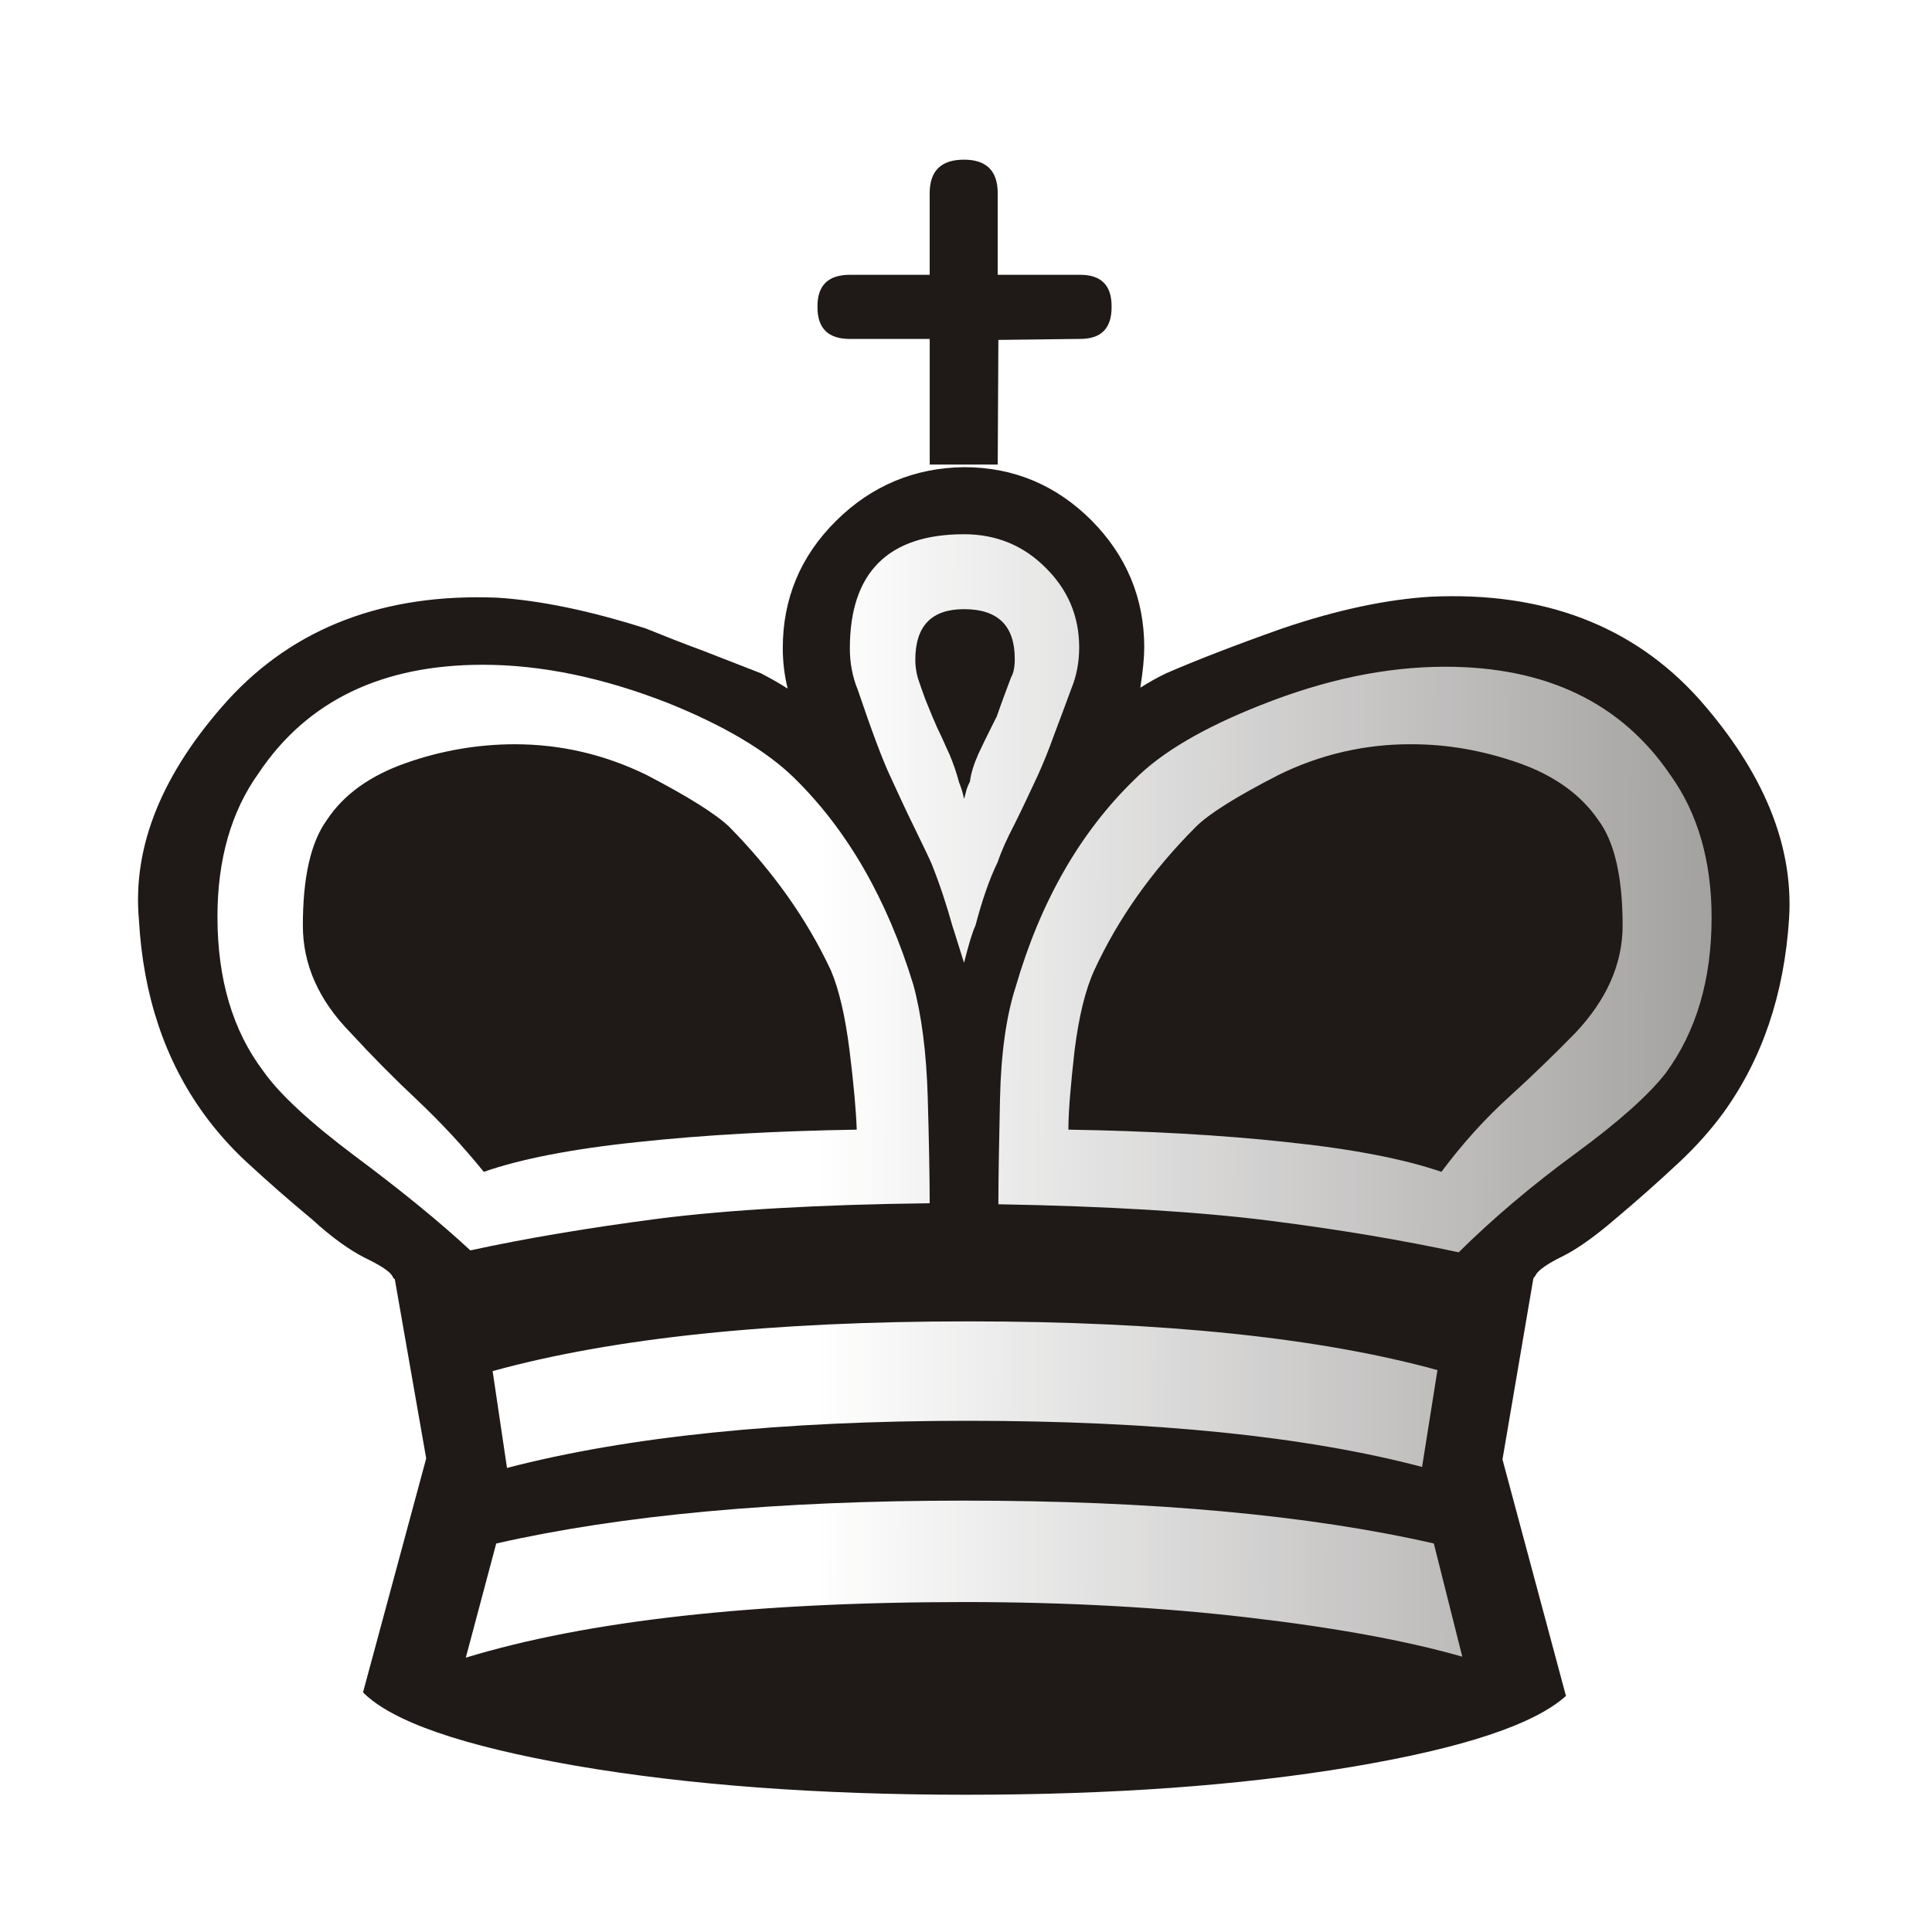
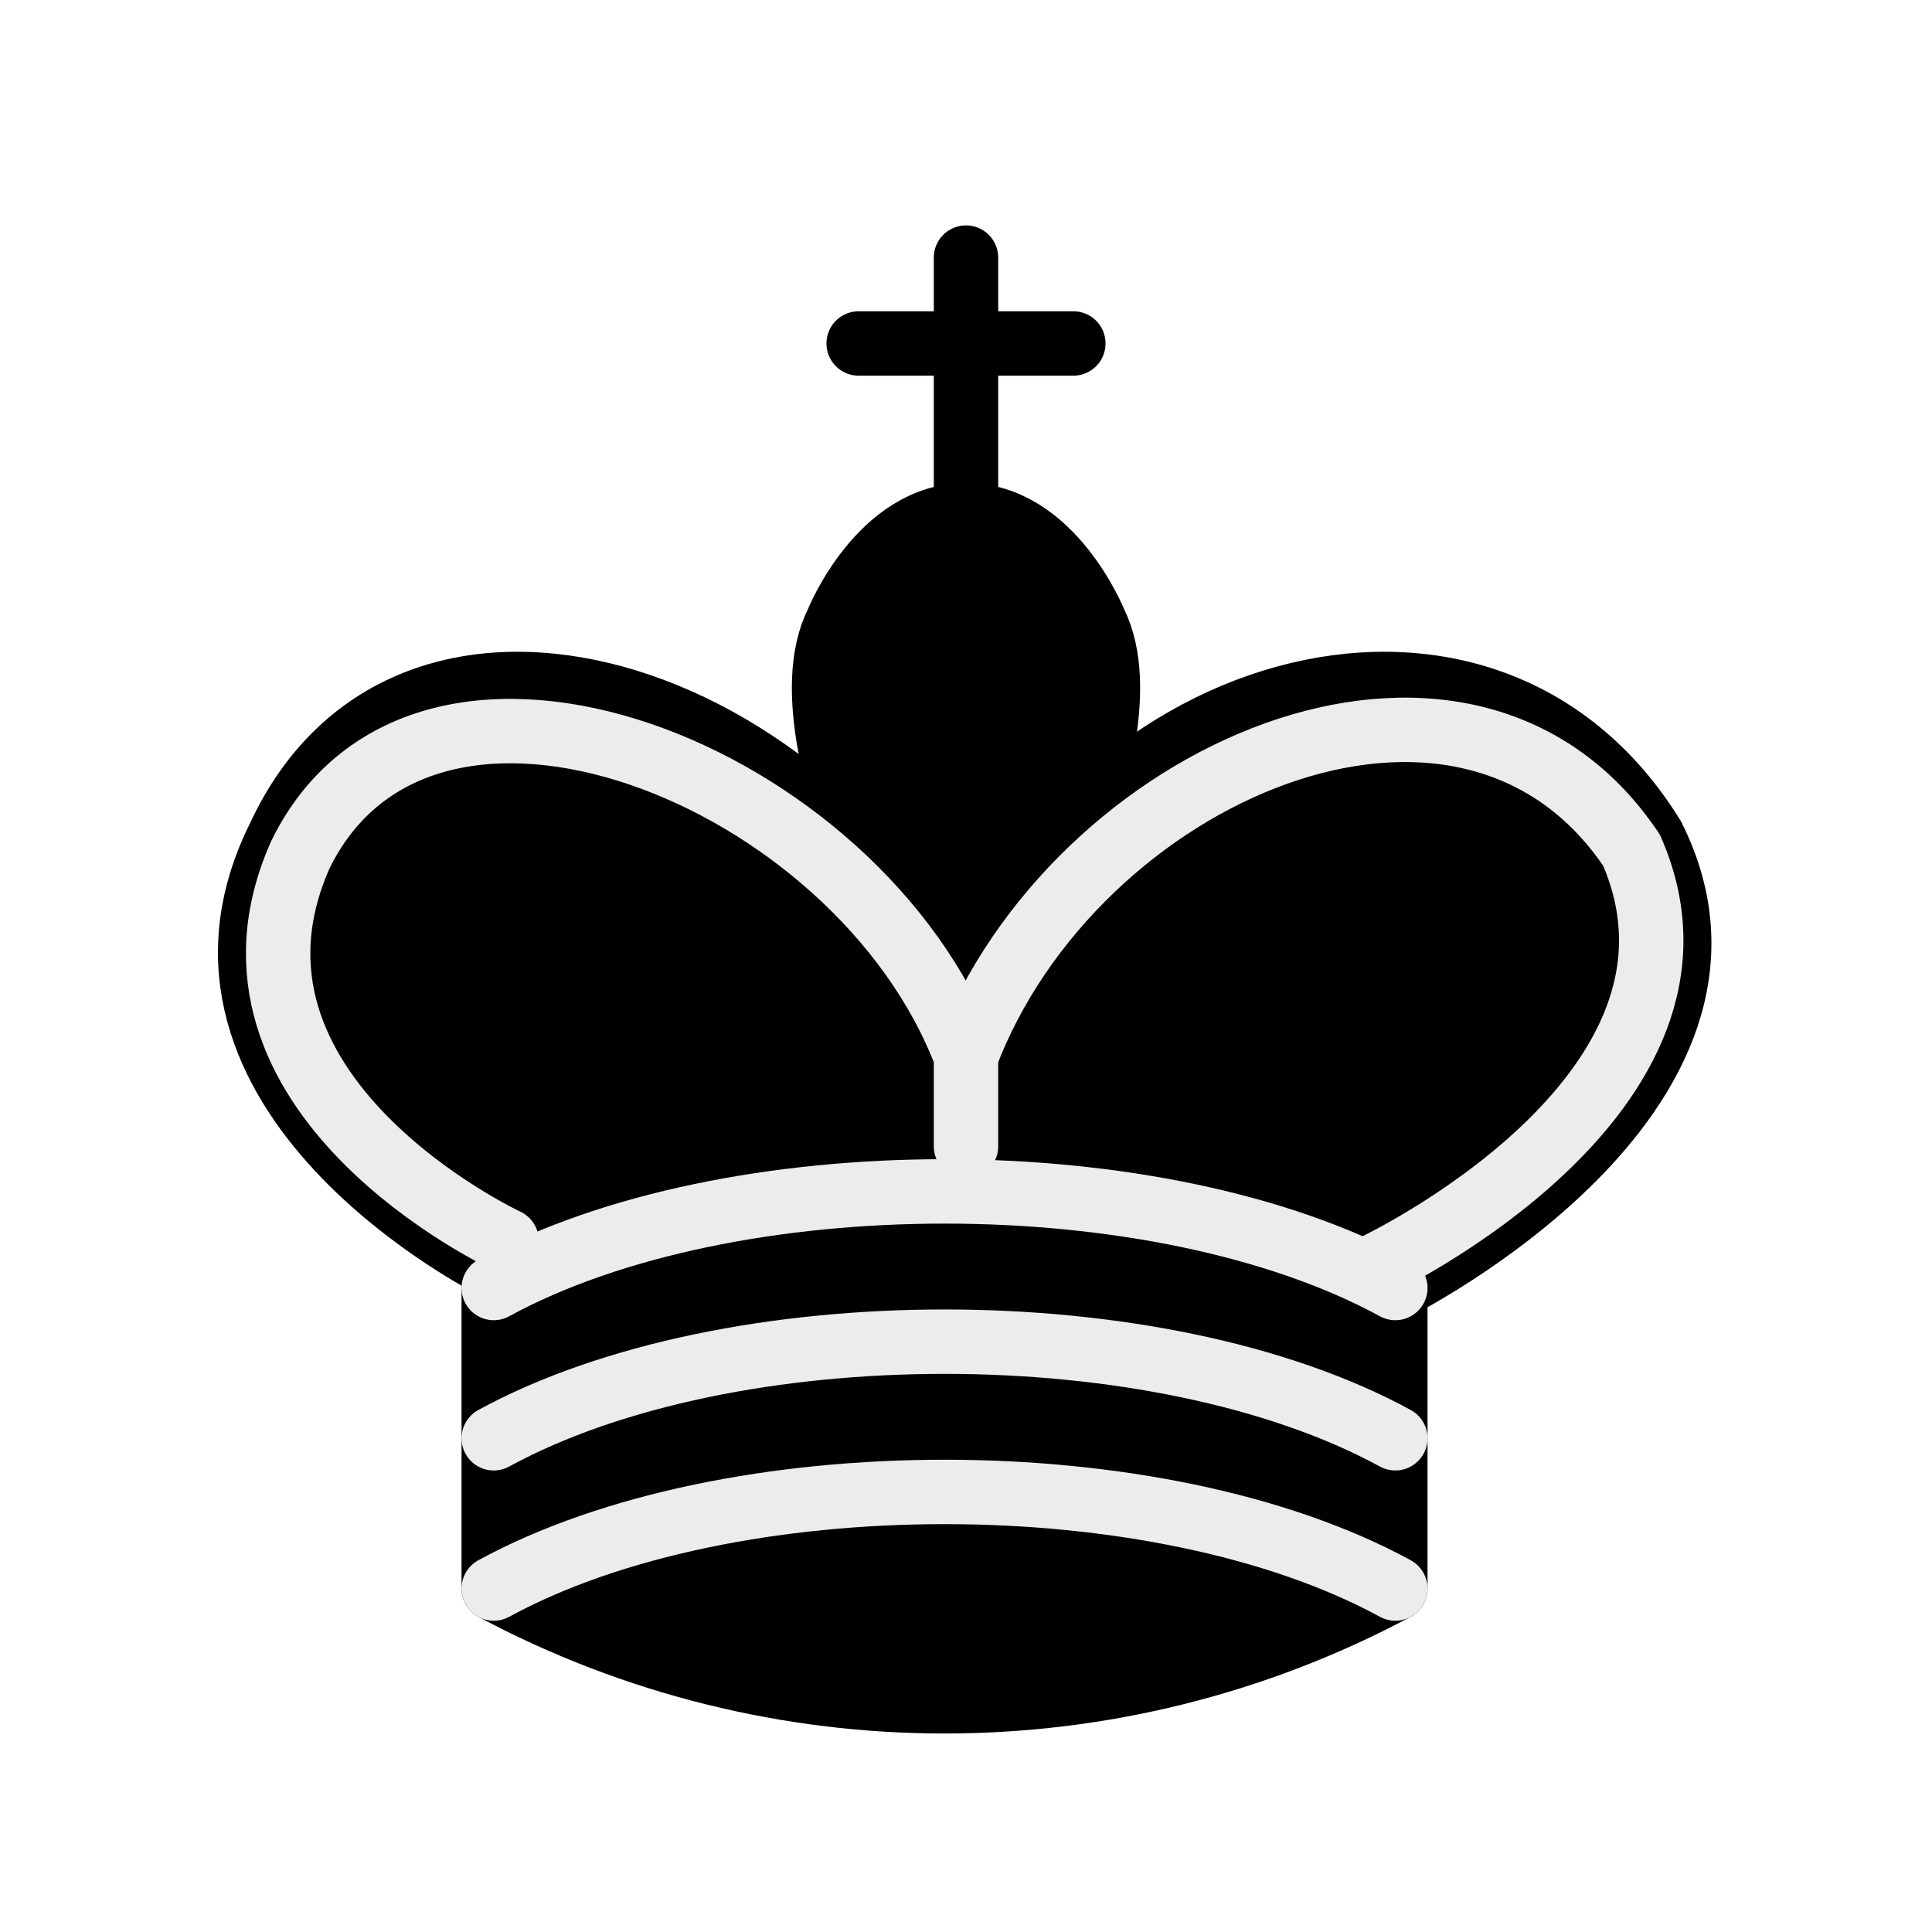
- <svg xmlns="http://www.w3.org/2000/svg" width="50mm" height="50mm" fill-rule="evenodd" clip-rule="evenodd" image-rendering="optimizeQuality" shape-rendering="geometricPrecision" text-rendering="geometricPrecision" viewBox="0 0 50 50">
-   <linearGradient id="a" x1="21.13" x2="77.764" y1="37.224" y2="37.469" gradientUnits="userSpaceOnUse">
-     <stop offset="0" stop-color="#fff" />
-     <stop offset="1" stop-color="#fff" stop-opacity="0" />
-   </linearGradient>
-   <path fill="#1f1a17" d="M25.821 12.022h-1.76v-3.25h-2.067c-.558 0-.838-.272-.838-.822v-.025c0-.542.28-.813.838-.813h2.066V5.004c0-.585.297-.872.89-.872.575 0 .871.287.871.872v2.108h2.134c.542 0 .813.27.813.813v.025c0 .55-.271.821-.813.821l-2.117.026zM11.03 37.744l-.813-4.64c-.017 0-.042-.033-.076-.101-.085-.119-.322-.271-.711-.457-.381-.195-.838-.517-1.346-.982a41.99 41.99 0 0 1-1.702-1.49 8.509 8.509 0 0 1-1.1-1.237C4.273 27.45 3.705 25.772 3.595 23.8c-.17-1.897.601-3.794 2.303-5.682 1.719-1.88 4.047-2.768 6.968-2.65 1.092.068 2.38.33 3.844.796.483.195.974.39 1.482.576l1.498.584c.263.136.5.271.695.398a4.38 4.38 0 0 1-.127-1.041c0-1.287.457-2.388 1.38-3.302.914-.906 2.023-1.372 3.31-1.389 1.287 0 2.388.466 3.302 1.38.906.915 1.363 2.015 1.363 3.285 0 .263-.034.61-.101 1.042.228-.144.457-.271.669-.373.762-.33 1.76-.72 3.005-1.16 1.423-.482 2.701-.753 3.844-.821 2.921-.136 5.241.753 6.943 2.65 1.668 1.888 2.447 3.785 2.328 5.681-.127 1.973-.703 3.65-1.71 5.038-.33.449-.703.863-1.118 1.253a40.5 40.5 0 0 1-1.66 1.473c-.541.466-1.007.796-1.388.982-.38.186-.6.347-.669.457a.294.294 0 0 1-.05.077c-.017.017-.026.034-.026.05l-.796 4.666 1.643 6.121c-.83.745-2.684 1.355-5.554 1.837-2.879.483-6.206.72-9.974.72-3.835 0-7.214-.254-10.118-.754-2.912-.508-4.741-1.143-5.486-1.896z" />
-   <path fill="url(#a)" d="M24.95 20.675a2.295 2.295 0 0 0-.128-.423 5.606 5.606 0 0 0-.245-.72c-.051-.11-.119-.254-.195-.431a9.028 9.028 0 0 1-.254-.56c-.05-.118-.11-.27-.186-.456-.068-.195-.136-.373-.187-.534a1.735 1.735 0 0 1-.067-.474c0-.872.415-1.312 1.261-1.312.88 0 1.313.431 1.313 1.287 0 .22-.034.372-.094.474-.237.626-.355.965-.372 1.016-.254.5-.406.821-.474.965-.119.27-.195.508-.22.72-.051.101-.085.186-.102.262s-.034.136-.05.186m-2.778 8.56c-2.066.034-3.954.136-5.673.322-1.71.178-3.03.44-3.979.77a18.973 18.973 0 0 0-1.719-1.854 33.007 33.007 0 0 1-1.727-1.744c-.83-.847-1.236-1.77-1.236-2.777 0-1.245.203-2.15.618-2.726.44-.67 1.135-1.16 2.058-1.482a8.486 8.486 0 0 1 2.802-.483c1.194 0 2.328.263 3.42.796 1.076.56 1.787 1.008 2.134 1.338 1.126 1.143 2.007 2.38 2.633 3.717.212.5.373 1.194.483 2.074.11.89.17 1.567.186 2.05zm2.777-4.318c.119-.466.212-.787.296-.965.17-.643.356-1.194.576-1.643.093-.279.237-.6.432-.973.186-.373.39-.805.61-1.279.127-.28.27-.626.415-1.033.152-.406.304-.804.448-1.202.136-.33.203-.686.203-1.067 0-.813-.296-1.498-.872-2.066-.575-.575-1.278-.863-2.108-.863-1.964 0-2.955.99-2.955 2.955 0 .38.068.736.203 1.066.365 1.076.644 1.82.839 2.236.22.474.415.906.6 1.278.179.373.34.694.466.974.22.55.398 1.092.55 1.642.035.093.128.415.297.94m-.889 6.223c0-.66-.017-1.575-.05-2.735-.034-1.168-.161-2.142-.373-2.92-.677-2.21-1.702-3.997-3.082-5.351-.711-.695-1.795-1.347-3.268-1.94-1.685-.66-3.285-.99-4.792-.99-2.608 0-4.547.931-5.8 2.803-.711.99-1.067 2.235-1.067 3.716 0 1.626.398 2.955 1.186 3.997.415.592 1.21 1.329 2.387 2.21 1.169.872 2.168 1.684 2.972 2.43 1.44-.314 3.065-.585 4.877-.822 1.812-.229 4.149-.364 7.01-.398m13.784 11.735-.737-2.93c-3.225-.736-7.281-1.109-12.158-1.109-4.826 0-8.864.373-12.107 1.11l-.787 2.954c3.14-.956 7.442-1.439 12.92-1.439 2.624 0 5.071.136 7.315.398 2.252.262 4.106.601 5.554 1.016m-.643-7.417c-3.04-.838-7.096-1.261-12.15-1.261-5.097 0-9.195.431-12.302 1.287l.372 2.506c3.125-.813 7.095-1.22 11.93-1.22 4.809 0 8.729.398 11.752 1.194zm-11.363-4.292c2.845.05 5.182.194 7.002.423 1.812.229 3.455.508 4.91.821.907-.897 1.914-1.744 3.023-2.557s1.888-1.507 2.337-2.083c.788-1.075 1.186-2.413 1.186-4.021 0-1.465-.356-2.701-1.067-3.692-1.27-1.87-3.218-2.802-5.825-2.802-1.524 0-3.108.33-4.767.99-1.507.593-2.59 1.237-3.277 1.93-1.405 1.364-2.43 3.15-3.073 5.36-.246.762-.381 1.727-.407 2.904s-.042 2.083-.042 2.727m1.812-1.93c0-.483.06-1.16.16-2.05.111-.88.28-1.575.509-2.074.618-1.338 1.49-2.574 2.633-3.717.33-.33 1.042-.779 2.134-1.338a7.655 7.655 0 0 1 3.446-.796c.93 0 1.845.161 2.768.483.915.322 1.609.813 2.066 1.482.415.559.627 1.464.627 2.726 0 .99-.407 1.913-1.22 2.777a40.35 40.35 0 0 1-1.71 1.651c-.61.55-1.202 1.202-1.76 1.947-.958-.33-2.295-.592-4.006-.77-1.71-.186-3.59-.288-5.647-.322z" />
+ <svg xmlns="http://www.w3.org/2000/svg" viewBox="0 0 45 45">
+   <g fill="none" fill-rule="evenodd" stroke="#000" stroke-linecap="round" stroke-linejoin="round" stroke-width="1.5">
+     <path stroke-linejoin="miter" d="M22.5 11.6V6" />
+     <path fill="#000" stroke-linecap="butt" stroke-linejoin="miter" d="M22.5 25s4.5-7.5 3-10.5c0 0-1-2.5-3-2.5s-3 2.5-3 2.5c-1.5 3 3 10.5 3 10.5" />
+     <path fill="#000" d="M11.5 37a22.3 22.3 0 0 0 21 0v-7s9-4.5 6-10.5c-4-6.5-13.5-3.5-16 4V27v-3.5c-3.5-7.5-13-10.5-16-4-3 6 5 10 5 10z" />
+     <path stroke-linejoin="miter" d="M20 8h5" />
+     <path stroke="#ececec" d="M32 29.5s8.5-4 6-9.7C34.1 14 25 18 22.5 24.6v2.1-2.1C20 18 9.9 14 7 19.9c-2.5 5.6 4.8 9 4.8 9" />
+     <path stroke="#ececec" d="M11.5 30c5.5-3 15.5-3 21 0m-21 3.5c5.5-3 15.5-3 21 0m-21 3.5c5.5-3 15.5-3 21 0" />
+   </g>
</svg>
